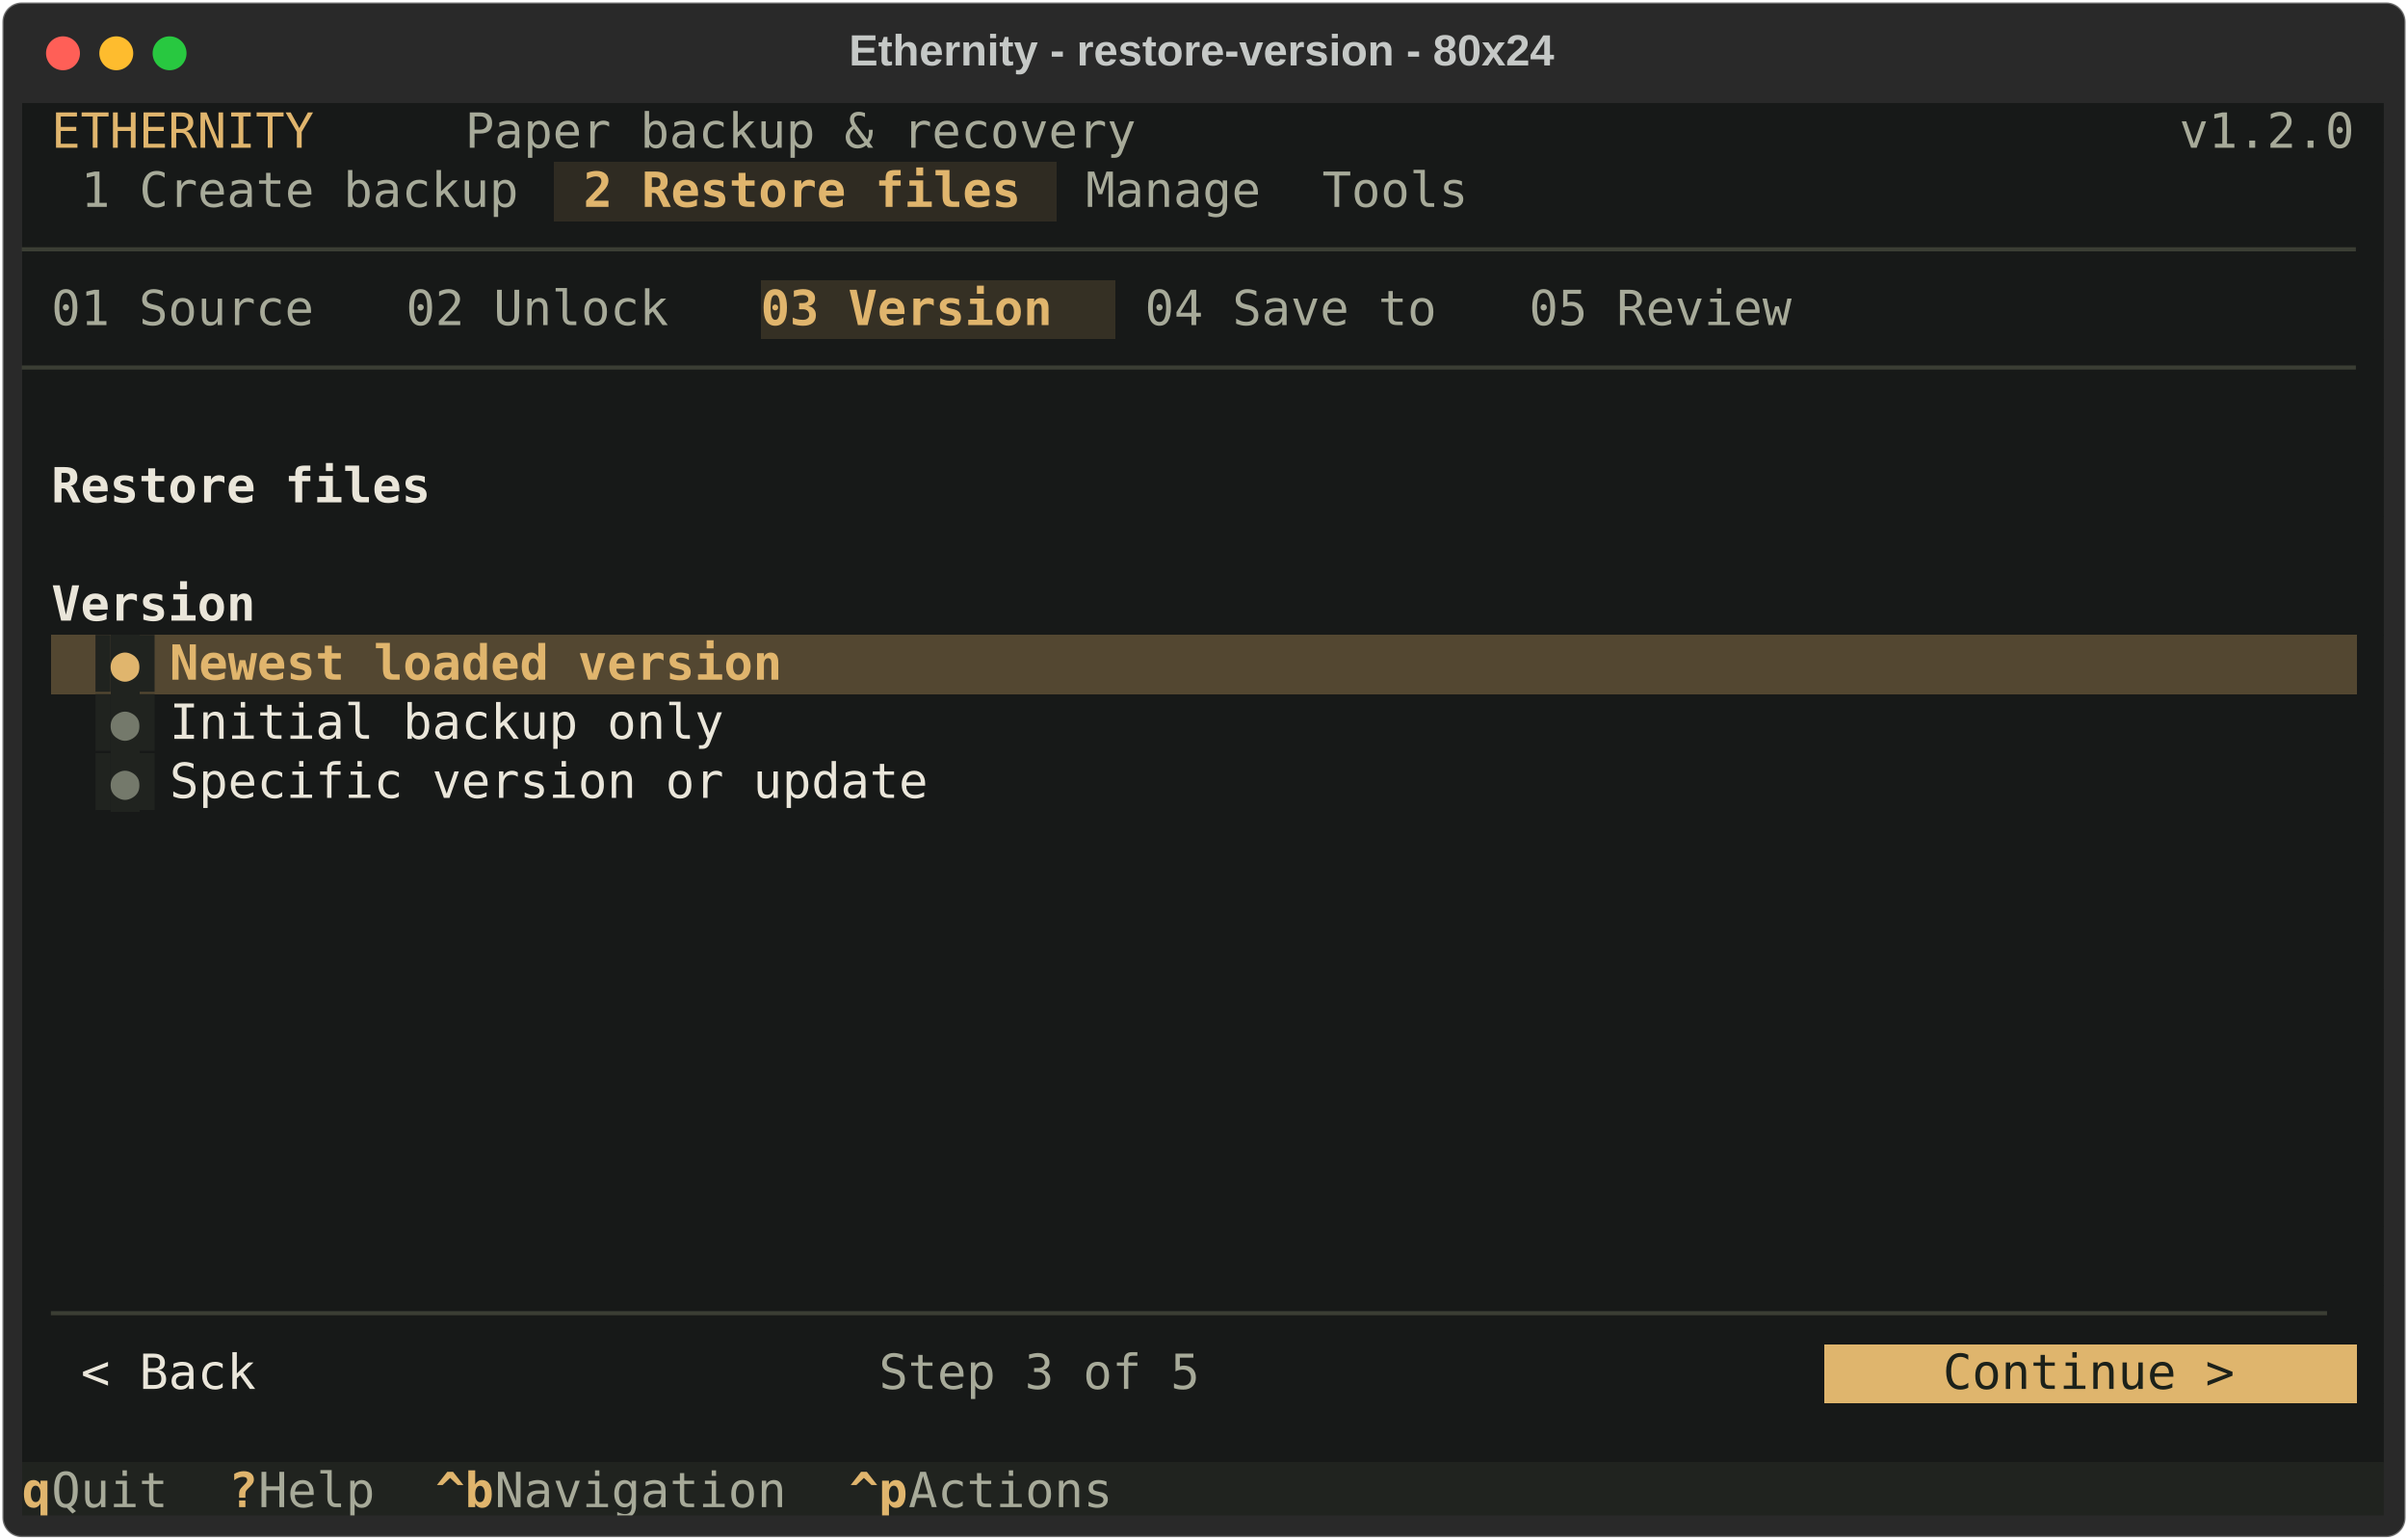
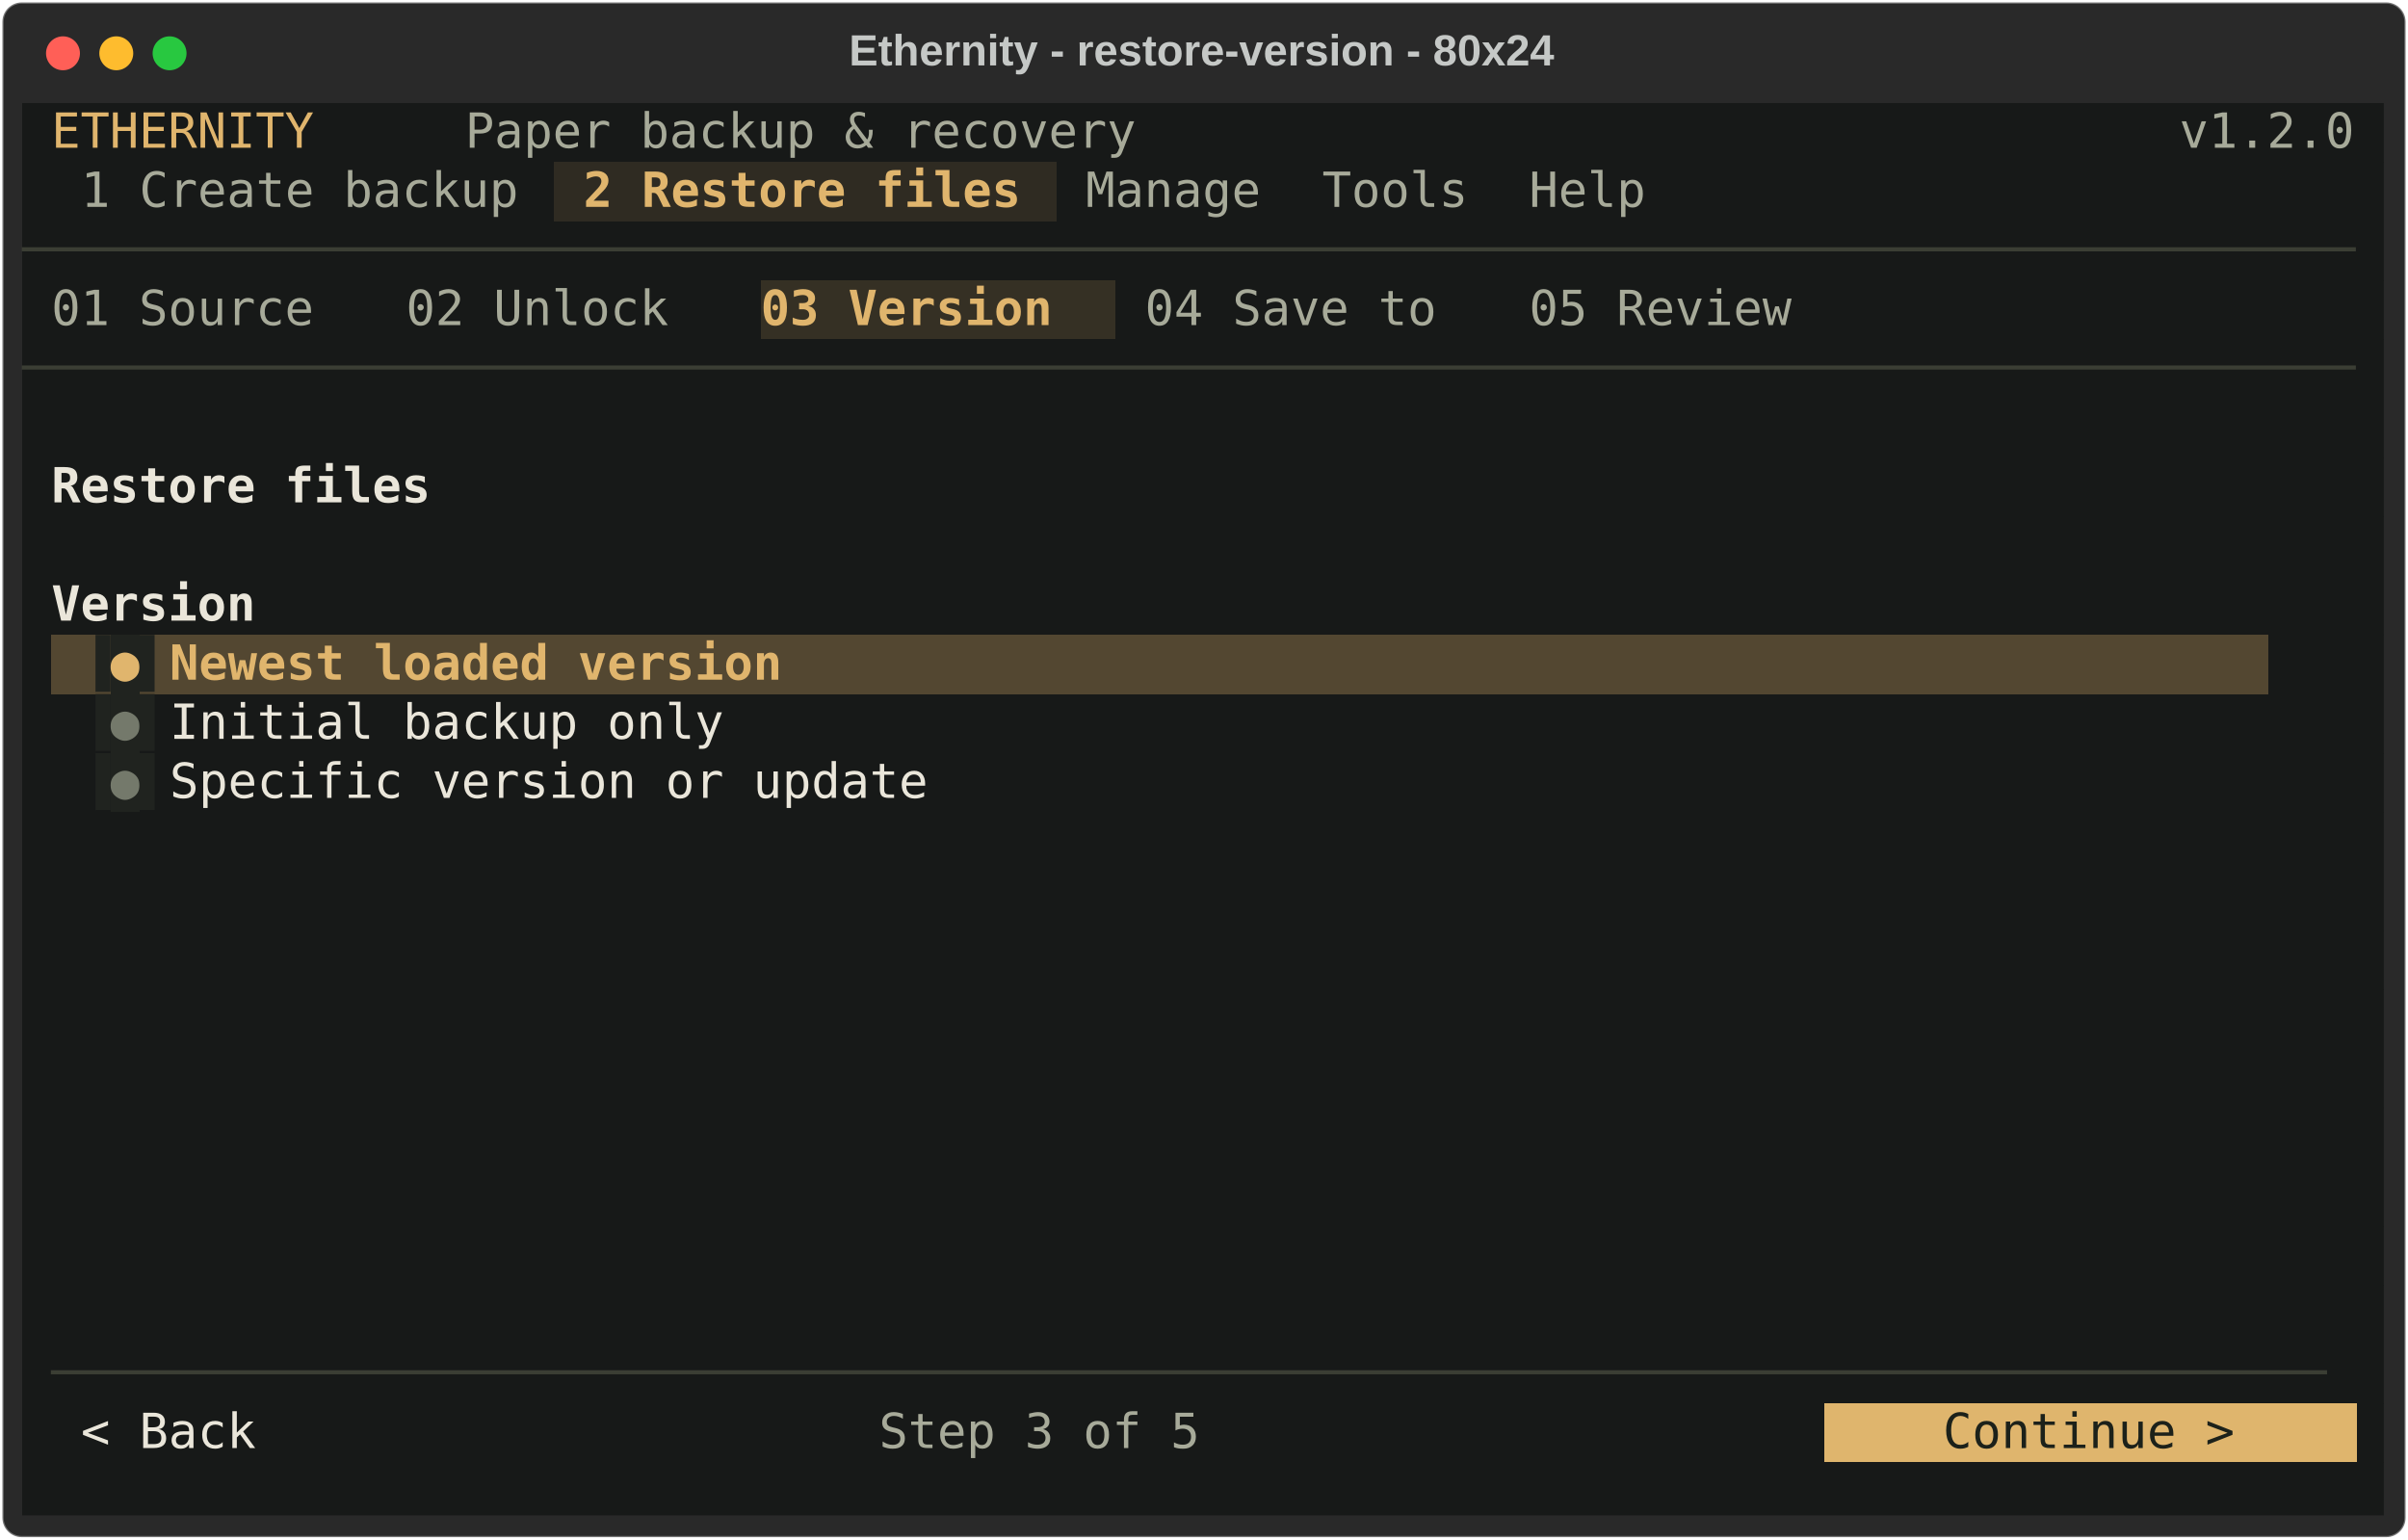
<svg xmlns="http://www.w3.org/2000/svg" class="rich-terminal" viewBox="0 0 994 635.6">
  <style>

    @font-face {
        font-family: "Fira Code";
        src: local("FiraCode-Regular"),
                url("https://cdnjs.cloudflare.com/ajax/libs/firacode/6.2.0/woff2/FiraCode-Regular.woff2") format("woff2"),
                url("https://cdnjs.cloudflare.com/ajax/libs/firacode/6.2.0/woff/FiraCode-Regular.woff") format("woff");
        font-style: normal;
        font-weight: 400;
    }
    @font-face {
        font-family: "Fira Code";
        src: local("FiraCode-Bold"),
                url("https://cdnjs.cloudflare.com/ajax/libs/firacode/6.2.0/woff2/FiraCode-Bold.woff2") format("woff2"),
                url("https://cdnjs.cloudflare.com/ajax/libs/firacode/6.2.0/woff/FiraCode-Bold.woff") format("woff");
        font-style: bold;
        font-weight: 700;
    }

    .terminal-matrix {
        font-family: Fira Code, monospace;
        font-size: 20px;
        line-height: 24.4px;
        font-variant-east-asian: full-width;
    }

    .terminal-title {
        font-size: 18px;
        font-weight: bold;
        font-family: arial;
    }

    .terminal-r1 { fill: #c5c8c6 }
.terminal-r2 { fill: #e0b56d }
.terminal-r3 { fill: #a7aa99 }
.terminal-r4 { fill: #e0b56d;font-weight: bold }
.terminal-r5 { fill: #3b3e34 }
.terminal-r6 { fill: #eae6da;font-weight: bold }
.terminal-r7 { fill: #20231f;font-weight: bold }
.terminal-r8 { fill: #20231f }
.terminal-r9 { fill: #74796b }
.terminal-r10 { fill: #eae6da }
.terminal-r11 { fill: #1c211a }
    </style>
  <defs>
    <clipPath id="terminal-clip-terminal">
      <rect x="0" y="0" width="975.0" height="584.6" />
    </clipPath>
    <clipPath id="terminal-line-0">
      <rect x="0" y="1.5" width="976" height="24.65" />
    </clipPath>
    <clipPath id="terminal-line-1">
      <rect x="0" y="25.9" width="976" height="24.65" />
    </clipPath>
    <clipPath id="terminal-line-2">
      <rect x="0" y="50.3" width="976" height="24.65" />
    </clipPath>
    <clipPath id="terminal-line-3">
      <rect x="0" y="74.7" width="976" height="24.65" />
    </clipPath>
    <clipPath id="terminal-line-4">
      <rect x="0" y="99.1" width="976" height="24.65" />
    </clipPath>
    <clipPath id="terminal-line-5">
      <rect x="0" y="123.5" width="976" height="24.65" />
    </clipPath>
    <clipPath id="terminal-line-6">
      <rect x="0" y="147.9" width="976" height="24.65" />
    </clipPath>
    <clipPath id="terminal-line-7">
      <rect x="0" y="172.3" width="976" height="24.65" />
    </clipPath>
    <clipPath id="terminal-line-8">
      <rect x="0" y="196.7" width="976" height="24.65" />
    </clipPath>
    <clipPath id="terminal-line-9">
      <rect x="0" y="221.1" width="976" height="24.65" />
    </clipPath>
    <clipPath id="terminal-line-10">
      <rect x="0" y="245.5" width="976" height="24.65" />
    </clipPath>
    <clipPath id="terminal-line-11">
      <rect x="0" y="269.9" width="976" height="24.65" />
    </clipPath>
    <clipPath id="terminal-line-12">
      <rect x="0" y="294.3" width="976" height="24.65" />
    </clipPath>
    <clipPath id="terminal-line-13">
      <rect x="0" y="318.7" width="976" height="24.65" />
    </clipPath>
    <clipPath id="terminal-line-14">
      <rect x="0" y="343.1" width="976" height="24.65" />
    </clipPath>
    <clipPath id="terminal-line-15">
      <rect x="0" y="367.5" width="976" height="24.65" />
    </clipPath>
    <clipPath id="terminal-line-16">
      <rect x="0" y="391.9" width="976" height="24.65" />
    </clipPath>
    <clipPath id="terminal-line-17">
      <rect x="0" y="416.3" width="976" height="24.65" />
    </clipPath>
    <clipPath id="terminal-line-18">
      <rect x="0" y="440.7" width="976" height="24.65" />
    </clipPath>
    <clipPath id="terminal-line-19">
      <rect x="0" y="465.1" width="976" height="24.65" />
    </clipPath>
    <clipPath id="terminal-line-20">
      <rect x="0" y="489.5" width="976" height="24.65" />
    </clipPath>
    <clipPath id="terminal-line-21">
      <rect x="0" y="513.9" width="976" height="24.65" />
    </clipPath>
    <clipPath id="terminal-line-22">
      <rect x="0" y="538.3" width="976" height="24.65" />
    </clipPath>
  </defs>
  <rect fill="#292929" stroke="rgba(255,255,255,0.35)" stroke-width="1" x="1" y="1" width="992" height="633.6" rx="8" />
  <text class="terminal-title" fill="#c5c8c6" text-anchor="middle" x="496" y="27">Ethernity - restore-version - 80x24</text>
  <g transform="translate(26,22)">
    <circle cx="0" cy="0" r="7" fill="#ff5f57" />
    <circle cx="22" cy="0" r="7" fill="#febc2e" />
    <circle cx="44" cy="0" r="7" fill="#28c840" />
  </g>
  <g transform="translate(9, 41)" clip-path="url(#terminal-clip-terminal)">
    <rect fill="#171918" x="0" y="1.5" width="12.2" height="24.65" shape-rendering="crispEdges" />
    <rect fill="#171918" x="12.2" y="1.5" width="109.8" height="24.65" shape-rendering="crispEdges" />
    <rect fill="#171918" x="122" y="1.5" width="61" height="24.65" shape-rendering="crispEdges" />
    <rect fill="#171918" x="183" y="1.5" width="280.6" height="24.65" shape-rendering="crispEdges" />
    <rect fill="#171918" x="463.6" y="1.5" width="427" height="24.65" shape-rendering="crispEdges" />
    <rect fill="#171918" x="890.6" y="1.5" width="73.2" height="24.65" shape-rendering="crispEdges" />
    <rect fill="#171918" x="963.8" y="1.5" width="12.2" height="24.65" shape-rendering="crispEdges" />
    <rect fill="#171918" x="0" y="25.9" width="24.4" height="24.65" shape-rendering="crispEdges" />
    <rect fill="#171918" x="24.4" y="25.9" width="183" height="24.65" shape-rendering="crispEdges" />
    <rect fill="#171918" x="207.4" y="25.9" width="12.2" height="24.65" shape-rendering="crispEdges" />
    <rect fill="#2f2b22" x="219.6" y="25.9" width="12.2" height="24.65" shape-rendering="crispEdges" />
    <rect fill="#2f2b22" x="231.8" y="25.9" width="183" height="24.65" shape-rendering="crispEdges" />
    <rect fill="#2f2b22" x="414.8" y="25.9" width="12.2" height="24.65" shape-rendering="crispEdges" />
    <rect fill="#171918" x="427" y="25.9" width="12.2" height="24.65" shape-rendering="crispEdges" />
    <rect fill="#171918" x="439.2" y="25.9" width="73.2" height="24.65" shape-rendering="crispEdges" />
    <rect fill="#171918" x="512.4" y="25.9" width="24.4" height="24.65" shape-rendering="crispEdges" />
    <rect fill="#171918" x="536.8" y="25.9" width="61" height="24.65" shape-rendering="crispEdges" />
-     <rect fill="#171918" x="597.8" y="25.9" width="378.2" height="24.65" shape-rendering="crispEdges" />
+     <rect fill="#171918" x="597.8" y="25.9" width="24.4" height="24.65" shape-rendering="crispEdges" />
+     <rect fill="#171918" x="622.2" y="25.9" width="48.8" height="24.65" shape-rendering="crispEdges" />
+     <rect fill="#171918" x="671" y="25.9" width="305" height="24.65" shape-rendering="crispEdges" />
    <rect fill="#171918" x="0" y="50.3" width="976" height="24.65" shape-rendering="crispEdges" />
    <rect fill="#171918" x="0" y="74.7" width="12.2" height="24.65" shape-rendering="crispEdges" />
    <rect fill="#171918" x="12.2" y="74.7" width="109.8" height="24.65" shape-rendering="crispEdges" />
    <rect fill="#171918" x="122" y="74.7" width="24.4" height="24.65" shape-rendering="crispEdges" />
    <rect fill="#171918" x="146.4" y="74.7" width="12.2" height="24.65" shape-rendering="crispEdges" />
    <rect fill="#171918" x="158.6" y="74.7" width="109.8" height="24.65" shape-rendering="crispEdges" />
    <rect fill="#171918" x="268.4" y="74.7" width="24.4" height="24.65" shape-rendering="crispEdges" />
    <rect fill="#171918" x="292.8" y="74.7" width="12.2" height="24.65" shape-rendering="crispEdges" />
    <rect fill="#353024" x="305" y="74.7" width="122" height="24.65" shape-rendering="crispEdges" />
    <rect fill="#353024" x="427" y="74.7" width="24.4" height="24.65" shape-rendering="crispEdges" />
    <rect fill="#171918" x="451.4" y="74.7" width="12.2" height="24.65" shape-rendering="crispEdges" />
    <rect fill="#171918" x="463.6" y="74.7" width="122" height="24.65" shape-rendering="crispEdges" />
    <rect fill="#171918" x="585.6" y="74.7" width="24.4" height="24.65" shape-rendering="crispEdges" />
    <rect fill="#171918" x="610" y="74.7" width="12.2" height="24.65" shape-rendering="crispEdges" />
    <rect fill="#171918" x="622.2" y="74.7" width="109.8" height="24.65" shape-rendering="crispEdges" />
    <rect fill="#171918" x="732" y="74.7" width="24.4" height="24.65" shape-rendering="crispEdges" />
    <rect fill="#171918" x="756.4" y="74.7" width="219.6" height="24.65" shape-rendering="crispEdges" />
    <rect fill="#171918" x="0" y="99.1" width="976" height="24.65" shape-rendering="crispEdges" />
    <rect fill="#171918" x="0" y="123.5" width="976" height="24.65" shape-rendering="crispEdges" />
    <rect fill="#171918" x="0" y="147.9" width="12.2" height="24.65" shape-rendering="crispEdges" />
    <rect fill="#171918" x="12.2" y="147.9" width="158.6" height="24.65" shape-rendering="crispEdges" />
    <rect fill="#171918" x="170.8" y="147.9" width="805.2" height="24.65" shape-rendering="crispEdges" />
    <rect fill="#171918" x="0" y="172.3" width="976" height="24.65" shape-rendering="crispEdges" />
    <rect fill="#171918" x="0" y="196.7" width="12.2" height="24.65" shape-rendering="crispEdges" />
    <rect fill="#171918" x="12.2" y="196.7" width="85.4" height="24.65" shape-rendering="crispEdges" />
    <rect fill="#171918" x="97.6" y="196.7" width="878.4" height="24.65" shape-rendering="crispEdges" />
    <rect fill="#171918" x="0" y="221.1" width="12.2" height="24.65" shape-rendering="crispEdges" />
    <rect fill="#534731" x="12.2" y="221.1" width="12.2" height="24.65" shape-rendering="crispEdges" />
    <rect fill="#534731" x="24.4" y="221.1" width="12.2" height="24.65" shape-rendering="crispEdges" />
    <rect fill="#20231f" x="36.6" y="221.1" width="12.2" height="24.65" shape-rendering="crispEdges" />
    <rect fill="#534731" x="48.8" y="221.1" width="12.2" height="24.65" shape-rendering="crispEdges" />
    <rect fill="#534731" x="61" y="221.1" width="280.6" height="24.65" shape-rendering="crispEdges" />
-     <rect fill="#534731" x="341.6" y="221.1" width="622.2" height="24.65" shape-rendering="crispEdges" />
-     <rect fill="#171918" x="963.8" y="221.1" width="12.2" height="24.65" shape-rendering="crispEdges" />
+     <rect fill="#534731" x="341.6" y="221.1" width="585.6" height="24.65" shape-rendering="crispEdges" />
+     <rect fill="#171918" x="927.2" y="221.1" width="48.8" height="24.65" shape-rendering="crispEdges" />
    <rect fill="#171918" x="0" y="245.5" width="24.4" height="24.65" shape-rendering="crispEdges" />
    <rect fill="#171918" x="24.4" y="245.5" width="12.2" height="24.65" shape-rendering="crispEdges" />
    <rect fill="#20231f" x="36.6" y="245.5" width="12.2" height="24.65" shape-rendering="crispEdges" />
    <rect fill="#171918" x="48.8" y="245.5" width="12.2" height="24.65" shape-rendering="crispEdges" />
    <rect fill="#171918" x="61" y="245.5" width="256.2" height="24.65" shape-rendering="crispEdges" />
    <rect fill="#171918" x="317.2" y="245.5" width="658.8" height="24.65" shape-rendering="crispEdges" />
    <rect fill="#171918" x="0" y="269.9" width="24.4" height="24.65" shape-rendering="crispEdges" />
    <rect fill="#171918" x="24.4" y="269.9" width="12.2" height="24.65" shape-rendering="crispEdges" />
    <rect fill="#20231f" x="36.6" y="269.9" width="12.2" height="24.65" shape-rendering="crispEdges" />
    <rect fill="#171918" x="48.8" y="269.9" width="12.2" height="24.65" shape-rendering="crispEdges" />
    <rect fill="#171918" x="61" y="269.9" width="341.6" height="24.65" shape-rendering="crispEdges" />
    <rect fill="#171918" x="402.6" y="269.9" width="573.4" height="24.65" shape-rendering="crispEdges" />
    <rect fill="#171918" x="0" y="294.3" width="976" height="24.65" shape-rendering="crispEdges" />
    <rect fill="#171918" x="0" y="318.7" width="976" height="24.65" shape-rendering="crispEdges" />
    <rect fill="#171918" x="0" y="343.1" width="976" height="24.65" shape-rendering="crispEdges" />
    <rect fill="#171918" x="0" y="367.5" width="976" height="24.65" shape-rendering="crispEdges" />
    <rect fill="#171918" x="0" y="391.9" width="976" height="24.65" shape-rendering="crispEdges" />
    <rect fill="#171918" x="0" y="416.3" width="976" height="24.65" shape-rendering="crispEdges" />
    <rect fill="#171918" x="0" y="440.7" width="976" height="24.65" shape-rendering="crispEdges" />
    <rect fill="#171918" x="0" y="465.1" width="976" height="24.65" shape-rendering="crispEdges" />
-     <rect fill="#171918" x="0" y="489.5" width="12.2" height="24.65" shape-rendering="crispEdges" />
-     <rect fill="#171918" x="12.2" y="489.5" width="951.6" height="24.65" shape-rendering="crispEdges" />
-     <rect fill="#171918" x="963.8" y="489.5" width="12.2" height="24.65" shape-rendering="crispEdges" />
-     <rect fill="#171918" x="0" y="513.9" width="24.4" height="24.65" shape-rendering="crispEdges" />
-     <rect fill="#171918" x="24.4" y="513.9" width="73.2" height="24.65" shape-rendering="crispEdges" />
-     <rect fill="#171918" x="97.6" y="513.9" width="12.2" height="24.65" shape-rendering="crispEdges" />
-     <rect fill="#171918" x="109.8" y="513.9" width="0" height="24.65" shape-rendering="crispEdges" />
-     <rect fill="#171918" x="109.8" y="513.9" width="244" height="24.65" shape-rendering="crispEdges" />
-     <rect fill="#171918" x="353.8" y="513.9" width="134.2" height="24.65" shape-rendering="crispEdges" />
-     <rect fill="#171918" x="488" y="513.9" width="0" height="24.65" shape-rendering="crispEdges" />
-     <rect fill="#171918" x="488" y="513.9" width="256.2" height="24.65" shape-rendering="crispEdges" />
-     <rect fill="#dfb56d" x="744.2" y="513.9" width="48.8" height="24.65" shape-rendering="crispEdges" />
-     <rect fill="#dfb56d" x="793" y="513.9" width="122" height="24.65" shape-rendering="crispEdges" />
-     <rect fill="#dfb56d" x="915" y="513.9" width="48.8" height="24.65" shape-rendering="crispEdges" />
+     <rect fill="#171918" x="0" y="489.5" width="976" height="24.65" shape-rendering="crispEdges" />
+     <rect fill="#171918" x="0" y="513.9" width="12.2" height="24.65" shape-rendering="crispEdges" />
+     <rect fill="#171918" x="12.2" y="513.9" width="951.6" height="24.65" shape-rendering="crispEdges" />
    <rect fill="#171918" x="963.8" y="513.9" width="12.2" height="24.65" shape-rendering="crispEdges" />
-     <rect fill="#171918" x="0" y="538.3" width="976" height="24.65" shape-rendering="crispEdges" />
-     <rect fill="#20231f" x="0" y="562.7" width="12.2" height="24.65" shape-rendering="crispEdges" />
-     <rect fill="#20231f" x="12.2" y="562.7" width="61" height="24.65" shape-rendering="crispEdges" />
-     <rect fill="#20231f" x="73.2" y="562.7" width="12.2" height="24.65" shape-rendering="crispEdges" />
-     <rect fill="#20231f" x="85.4" y="562.7" width="12.2" height="24.65" shape-rendering="crispEdges" />
-     <rect fill="#20231f" x="97.6" y="562.7" width="61" height="24.65" shape-rendering="crispEdges" />
-     <rect fill="#20231f" x="158.6" y="562.7" width="12.2" height="24.65" shape-rendering="crispEdges" />
-     <rect fill="#20231f" x="170.8" y="562.7" width="24.4" height="24.65" shape-rendering="crispEdges" />
-     <rect fill="#20231f" x="195.2" y="562.7" width="134.2" height="24.65" shape-rendering="crispEdges" />
-     <rect fill="#20231f" x="329.4" y="562.7" width="12.2" height="24.65" shape-rendering="crispEdges" />
-     <rect fill="#20231f" x="341.6" y="562.7" width="24.4" height="24.65" shape-rendering="crispEdges" />
-     <rect fill="#20231f" x="366" y="562.7" width="97.6" height="24.65" shape-rendering="crispEdges" />
-     <rect fill="#20231f" x="463.6" y="562.7" width="512.4" height="24.65" shape-rendering="crispEdges" />
+     <rect fill="#171918" x="0" y="538.3" width="24.4" height="24.65" shape-rendering="crispEdges" />
+     <rect fill="#171918" x="24.4" y="538.3" width="73.2" height="24.65" shape-rendering="crispEdges" />
+     <rect fill="#171918" x="97.6" y="538.3" width="12.2" height="24.65" shape-rendering="crispEdges" />
+     <rect fill="#171918" x="109.8" y="538.3" width="0" height="24.65" shape-rendering="crispEdges" />
+     <rect fill="#171918" x="109.8" y="538.3" width="244" height="24.65" shape-rendering="crispEdges" />
+     <rect fill="#171918" x="353.8" y="538.3" width="134.2" height="24.65" shape-rendering="crispEdges" />
+     <rect fill="#171918" x="488" y="538.3" width="0" height="24.65" shape-rendering="crispEdges" />
+     <rect fill="#171918" x="488" y="538.3" width="256.2" height="24.65" shape-rendering="crispEdges" />
+     <rect fill="#dfb56d" x="744.2" y="538.3" width="48.8" height="24.65" shape-rendering="crispEdges" />
+     <rect fill="#dfb56d" x="793" y="538.3" width="122" height="24.65" shape-rendering="crispEdges" />
+     <rect fill="#dfb56d" x="915" y="538.3" width="48.8" height="24.65" shape-rendering="crispEdges" />
+     <rect fill="#171918" x="963.8" y="538.3" width="12.2" height="24.65" shape-rendering="crispEdges" />
+     <rect fill="#171918" x="0" y="562.7" width="976" height="24.65" shape-rendering="crispEdges" />
    <g class="terminal-matrix">
      <text class="terminal-r2" x="12.2" y="20" textLength="109.8" clip-path="url(#terminal-line-0)">ETHERNITY</text>
      <text class="terminal-r3" x="183" y="20" textLength="280.6" clip-path="url(#terminal-line-0)">Paper backup &amp; recovery</text>
      <text class="terminal-r3" x="890.6" y="20" textLength="73.2" clip-path="url(#terminal-line-0)">v1.2.0</text>
      <text class="terminal-r1" x="976" y="20" textLength="12.2" clip-path="url(#terminal-line-0)">
</text>
      <text class="terminal-r3" x="24.4" y="44.4" textLength="183" clip-path="url(#terminal-line-1)">1 Create backup</text>
      <text class="terminal-r4" x="231.8" y="44.4" textLength="183" clip-path="url(#terminal-line-1)">2 Restore files</text>
      <text class="terminal-r3" x="439.2" y="44.4" textLength="73.2" clip-path="url(#terminal-line-1)">Manage</text>
      <text class="terminal-r3" x="536.8" y="44.4" textLength="61" clip-path="url(#terminal-line-1)">Tools</text>
+       <text class="terminal-r3" x="622.2" y="44.4" textLength="48.8" clip-path="url(#terminal-line-1)">Help</text>
      <text class="terminal-r1" x="976" y="44.4" textLength="12.2" clip-path="url(#terminal-line-1)">
</text>
      <text class="terminal-r5" x="0" y="68.8" textLength="976" clip-path="url(#terminal-line-2)">────────────────────────────────────────────────────────────────────────────────</text>
      <text class="terminal-r1" x="976" y="68.8" textLength="12.2" clip-path="url(#terminal-line-2)">
</text>
      <text class="terminal-r3" x="12.2" y="93.2" textLength="109.8" clip-path="url(#terminal-line-3)">01 Source</text>
      <text class="terminal-r3" x="158.6" y="93.2" textLength="109.8" clip-path="url(#terminal-line-3)">02 Unlock</text>
      <text class="terminal-r4" x="305" y="93.2" textLength="122" clip-path="url(#terminal-line-3)">03 Version</text>
      <text class="terminal-r3" x="463.6" y="93.2" textLength="122" clip-path="url(#terminal-line-3)">04 Save to</text>
      <text class="terminal-r3" x="622.2" y="93.2" textLength="109.8" clip-path="url(#terminal-line-3)">05 Review</text>
      <text class="terminal-r1" x="976" y="93.2" textLength="12.2" clip-path="url(#terminal-line-3)">
</text>
      <text class="terminal-r5" x="0" y="117.6" textLength="976" clip-path="url(#terminal-line-4)">────────────────────────────────────────────────────────────────────────────────</text>
      <text class="terminal-r1" x="976" y="117.6" textLength="12.2" clip-path="url(#terminal-line-4)">
</text>
      <text class="terminal-r1" x="976" y="142" textLength="12.2" clip-path="url(#terminal-line-5)">
</text>
      <text class="terminal-r6" x="12.2" y="166.4" textLength="158.6" clip-path="url(#terminal-line-6)">Restore files</text>
      <text class="terminal-r1" x="976" y="166.4" textLength="12.2" clip-path="url(#terminal-line-6)">
</text>
      <text class="terminal-r1" x="976" y="190.8" textLength="12.2" clip-path="url(#terminal-line-7)">
</text>
      <text class="terminal-r6" x="12.2" y="215.2" textLength="85.4" clip-path="url(#terminal-line-8)">Version</text>
      <text class="terminal-r1" x="976" y="215.2" textLength="12.2" clip-path="url(#terminal-line-8)">
</text>
      <text class="terminal-r7" x="24.4" y="239.6" textLength="12.2" clip-path="url(#terminal-line-9)">▐</text>
      <text class="terminal-r4" x="36.6" y="239.6" textLength="12.2" clip-path="url(#terminal-line-9)">●</text>
      <text class="terminal-r7" x="48.8" y="239.6" textLength="12.2" clip-path="url(#terminal-line-9)">▌</text>
      <text class="terminal-r4" x="61" y="239.6" textLength="280.6" clip-path="url(#terminal-line-9)"> Newest loaded version </text>
      <text class="terminal-r1" x="976" y="239.6" textLength="12.2" clip-path="url(#terminal-line-9)">
</text>
      <text class="terminal-r8" x="24.4" y="264" textLength="12.2" clip-path="url(#terminal-line-10)">▐</text>
      <text class="terminal-r9" x="36.6" y="264" textLength="12.2" clip-path="url(#terminal-line-10)">●</text>
      <text class="terminal-r8" x="48.8" y="264" textLength="12.2" clip-path="url(#terminal-line-10)">▌</text>
      <text class="terminal-r10" x="61" y="264" textLength="256.2" clip-path="url(#terminal-line-10)"> Initial backup only </text>
      <text class="terminal-r1" x="976" y="264" textLength="12.2" clip-path="url(#terminal-line-10)">
</text>
      <text class="terminal-r8" x="24.4" y="288.4" textLength="12.2" clip-path="url(#terminal-line-11)">▐</text>
      <text class="terminal-r9" x="36.6" y="288.4" textLength="12.2" clip-path="url(#terminal-line-11)">●</text>
      <text class="terminal-r8" x="48.8" y="288.4" textLength="12.2" clip-path="url(#terminal-line-11)">▌</text>
      <text class="terminal-r10" x="61" y="288.4" textLength="341.6" clip-path="url(#terminal-line-11)"> Specific version or update </text>
      <text class="terminal-r1" x="976" y="288.4" textLength="12.2" clip-path="url(#terminal-line-11)">
</text>
      <text class="terminal-r1" x="976" y="312.8" textLength="12.2" clip-path="url(#terminal-line-12)">
</text>
      <text class="terminal-r1" x="976" y="337.2" textLength="12.2" clip-path="url(#terminal-line-13)">
</text>
      <text class="terminal-r1" x="976" y="361.6" textLength="12.2" clip-path="url(#terminal-line-14)">
</text>
      <text class="terminal-r1" x="976" y="386" textLength="12.2" clip-path="url(#terminal-line-15)">
</text>
      <text class="terminal-r1" x="976" y="410.4" textLength="12.2" clip-path="url(#terminal-line-16)">
</text>
      <text class="terminal-r1" x="976" y="434.8" textLength="12.2" clip-path="url(#terminal-line-17)">
</text>
      <text class="terminal-r1" x="976" y="459.2" textLength="12.2" clip-path="url(#terminal-line-18)">
</text>
      <text class="terminal-r1" x="976" y="483.6" textLength="12.2" clip-path="url(#terminal-line-19)">
</text>
-       <text class="terminal-r5" x="12.2" y="508" textLength="951.6" clip-path="url(#terminal-line-20)">──────────────────────────────────────────────────────────────────────────────</text>
      <text class="terminal-r1" x="976" y="508" textLength="12.2" clip-path="url(#terminal-line-20)">
</text>
-       <text class="terminal-r10" x="24.4" y="532.4" textLength="73.2" clip-path="url(#terminal-line-21)">&lt; Back</text>
-       <text class="terminal-r3" x="353.8" y="532.4" textLength="134.2" clip-path="url(#terminal-line-21)">Step 3 of 5</text>
-       <text class="terminal-r11" x="793" y="532.4" textLength="122" clip-path="url(#terminal-line-21)">Continue &gt;</text>
+       <text class="terminal-r5" x="12.2" y="532.4" textLength="951.6" clip-path="url(#terminal-line-21)">──────────────────────────────────────────────────────────────────────────────</text>
      <text class="terminal-r1" x="976" y="532.4" textLength="12.2" clip-path="url(#terminal-line-21)">
</text>
+       <text class="terminal-r10" x="24.4" y="556.8" textLength="73.2" clip-path="url(#terminal-line-22)">&lt; Back</text>
+       <text class="terminal-r3" x="353.8" y="556.8" textLength="134.2" clip-path="url(#terminal-line-22)">Step 3 of 5</text>
+       <text class="terminal-r11" x="793" y="556.8" textLength="122" clip-path="url(#terminal-line-22)">Continue &gt;</text>
      <text class="terminal-r1" x="976" y="556.8" textLength="12.2" clip-path="url(#terminal-line-22)">
</text>
-       <text class="terminal-r4" x="0" y="581.2" textLength="12.2" clip-path="url(#terminal-line-23)">q</text>
-       <text class="terminal-r3" x="12.2" y="581.2" textLength="61" clip-path="url(#terminal-line-23)"> Quit</text>
-       <text class="terminal-r4" x="85.4" y="581.2" textLength="12.2" clip-path="url(#terminal-line-23)">?</text>
-       <text class="terminal-r3" x="97.6" y="581.2" textLength="61" clip-path="url(#terminal-line-23)"> Help</text>
-       <text class="terminal-r4" x="170.8" y="581.2" textLength="24.4" clip-path="url(#terminal-line-23)">^b</text>
-       <text class="terminal-r3" x="195.2" y="581.2" textLength="134.2" clip-path="url(#terminal-line-23)"> Navigation</text>
-       <text class="terminal-r4" x="341.6" y="581.2" textLength="24.4" clip-path="url(#terminal-line-23)">^p</text>
-       <text class="terminal-r3" x="366" y="581.2" textLength="97.6" clip-path="url(#terminal-line-23)"> Actions</text>
    </g>
  </g>
</svg>
